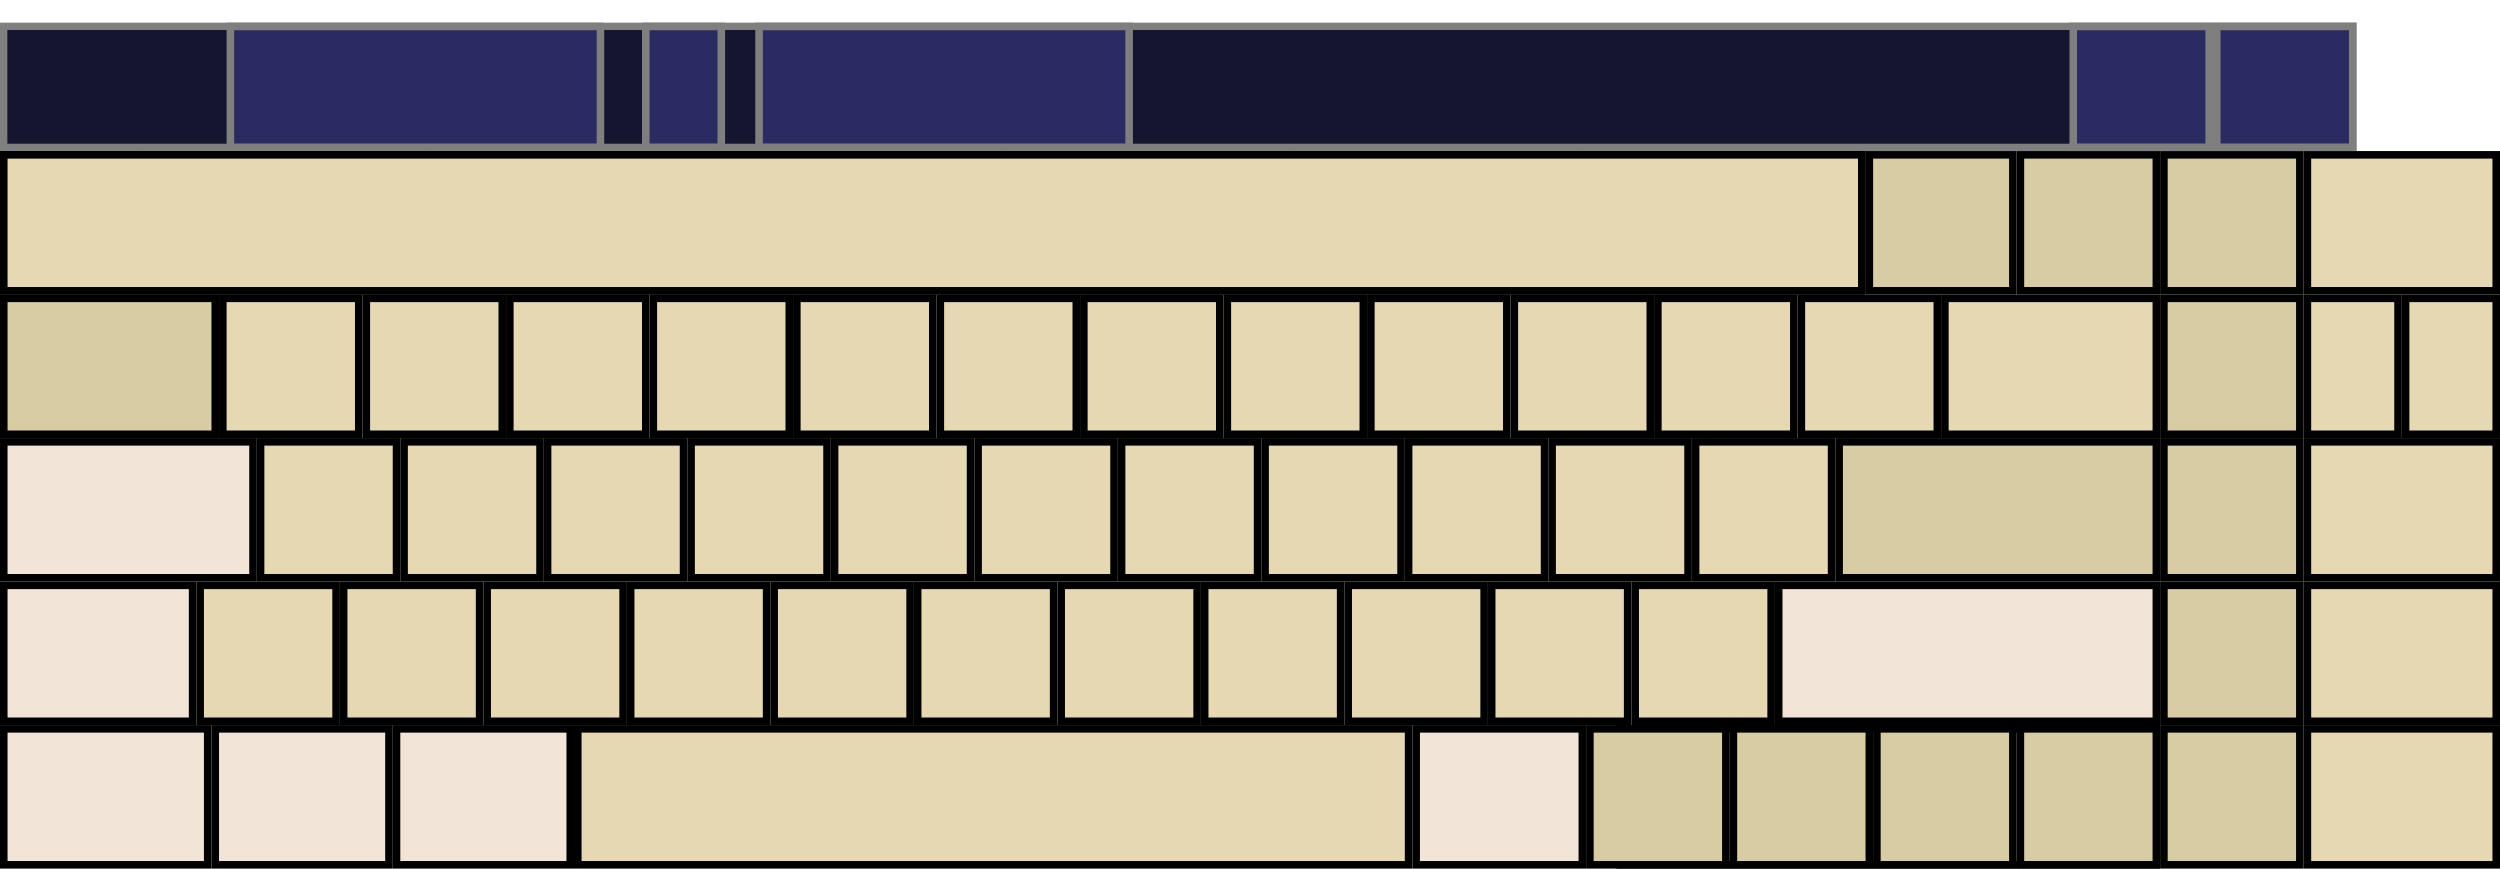
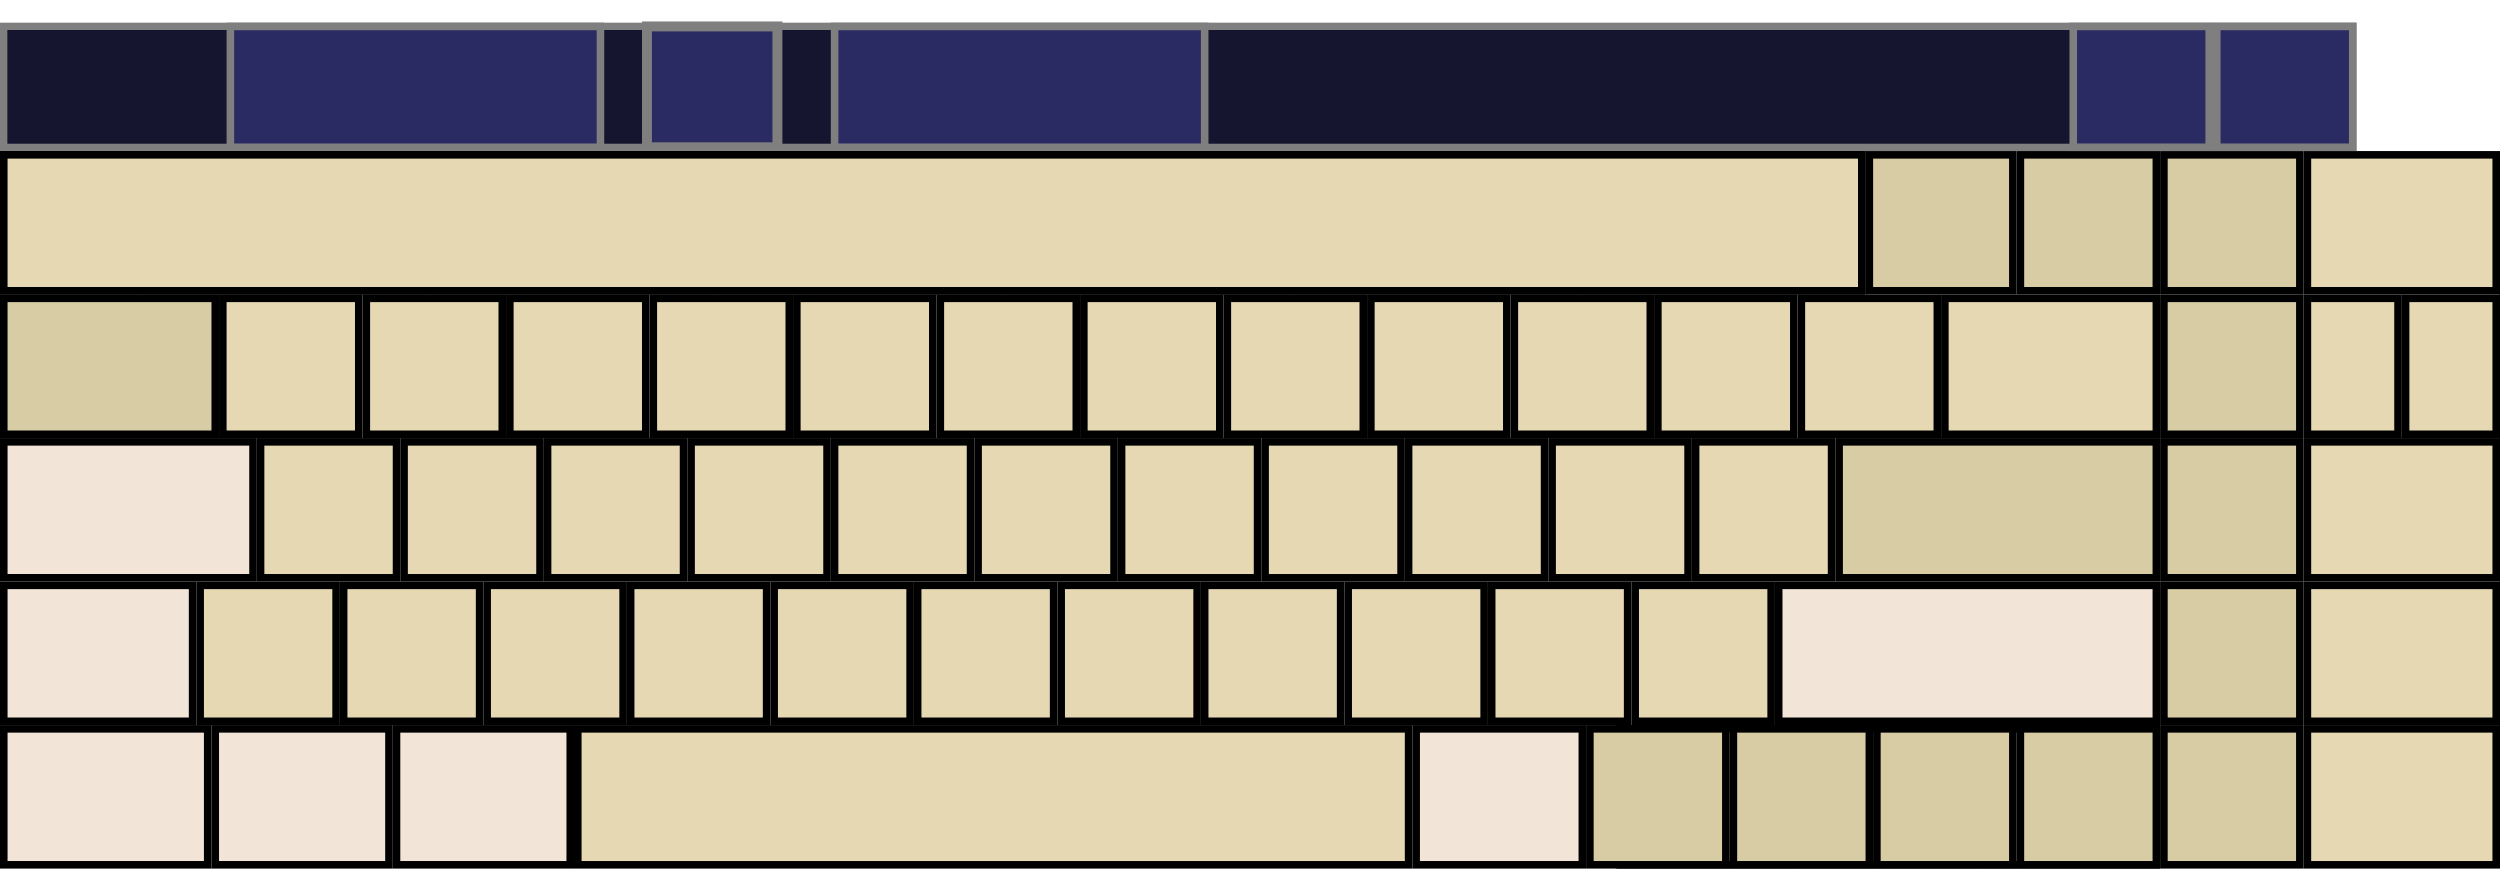
<svg xmlns="http://www.w3.org/2000/svg" id="svg2" height="115" width="331" version="1.0">
  <defs id="defs90" />
  <rect id="wordlist" height="16.028" width="311.028" y="3.486" x="0.486" style="fill:#151530;stroke:#7f7f7f;stroke-width:0.972;stroke-miterlimit:4;stroke-dasharray:none" />
-   <rect id="prediction" height="16" width="49" y="3.5" x="100.5" style="color:#000000;fill:#2b2b63;fill-opacity:1;fill-rule:nonzero;stroke:#7f7f7f;stroke-width:1;stroke-linecap:butt;stroke-linejoin:miter;stroke-miterlimit:4;stroke-opacity:1;stroke-dasharray:none;stroke-dashoffset:0;marker:none;visibility:visible;display:inline;overflow:visible;enable-background:accumulate" />
+   <rect id="prediction" height="16" width="49" y="3.5" x="110.5" style="color:#000000;fill:#2b2b63;fill-opacity:1;fill-rule:nonzero;stroke:#7f7f7f;stroke-width:1;stroke-linecap:butt;stroke-linejoin:miter;stroke-miterlimit:4;stroke-opacity:1;stroke-dasharray:none;stroke-dashoffset:0;marker:none;visibility:visible;display:inline;overflow:visible;enable-background:accumulate" />
  <rect id="correction" height="16" width="49" y="3.5" x="30.5" style="color:#000000;fill:#2b2b63;fill-opacity:1;fill-rule:nonzero;stroke:#7f7f7f;stroke-width:1;stroke-linecap:butt;stroke-linejoin:miter;stroke-miterlimit:4;stroke-opacity:1;stroke-dasharray:none;stroke-dashoffset:0;marker:none;visibility:visible;display:inline;overflow:visible;enable-background:accumulate" />
-   <rect id="expand-corrections" height="16" width="10" y="3.5" x="85.5" style="fill:#2b2b63;stroke:#7f7f7f;stroke-width:1;stroke-miterlimit:4;stroke-dasharray:none" />
+   <rect id="expand-corrections" height="16" width="17.273" y="3.5" x="85.657" style="fill:#2b2b63;stroke:#7f7f7f;stroke-width:1.314;stroke-miterlimit:4;stroke-dasharray:none" />
  <rect id="AB01" style="fill:#e5d8b2;stroke:#000000" height="18" width="18" y="77.5" x="45.5" />
  <rect id="AE02" style="fill:#e5d8b2;stroke:#000000" height="18" width="18" y="20.5" x="38.5" />
  <rect id="AE03" style="fill:#e5d8b2;stroke:#000000" height="18" width="18" y="20.5" x="57.5" />
  <rect id="AD09" style="fill:#e5d8b2;stroke:#000000" height="18" width="18" y="39.5" x="181.5" />
  <rect id="AE01" style="fill:#e5d8b2;stroke:#000000" height="18" width="18" y="20.5" x="19.5" />
  <rect id="AE06" style="fill:#e5d8b2;stroke:#000000" height="18" width="18" y="20.5" x="114.5" />
  <rect id="AE07" style="fill:#e5d8b2;stroke:#000000" height="18" width="18" y="20.5" x="133.5" />
  <rect id="AE04" style="fill:#e5d8b2;stroke:#000000" height="18" width="18" y="20.5" x="76.5" />
  <rect id="AE05" style="fill:#e5d8b2;stroke:#000000" height="18" width="18" y="20.5" x="95.5" />
  <rect id="AD03" style="fill:#e5d8b2;stroke:#000000" height="18" width="18" y="39.5" x="67.5" />
  <rect id="AD02" style="fill:#e5d8b2;stroke:#000000" height="18" width="18" y="39.5" x="48.5" />
  <rect id="AD01" style="fill:#e5d8b2;stroke:#000000" height="18" width="18" y="39.5" x="29.5" />
  <rect id="AE09" style="fill:#e5d8b2;stroke:#000000" height="18" width="18" y="20.5" x="171.5" />
  <rect id="AD07" style="fill:#e5d8b2;stroke:#000000" height="18" width="18" y="39.5" x="143.5" />
  <rect id="AD06" style="fill:#e5d8b2;stroke:#000000" height="18" width="18" y="39.5" x="124.5" />
  <rect id="AD05" style="fill:#e5d8b2;stroke:#000000" height="18" width="18" y="39.5" x="105.5" />
  <rect id="AD04" style="fill:#e5d8b2;stroke:#000000" height="18" width="18" y="39.5" x="86.5" />
  <rect id="AB10" style="fill:#e5d8b2;stroke:#000000" height="18" width="18" y="77.5" x="216.5" />
  <rect id="AC11" style="fill:#e5d8b2;stroke:#000000" height="18" width="18" y="58.5" x="224.5" />
  <rect id="AC10" style="fill:#e5d8b2;stroke:#000000" height="18" width="18" y="58.5" x="205.5" />
  <rect id="TLDE" style="fill:#e5d8b2;stroke:#000000" height="18" width="18" y="20.5" x="0.5" />
  <rect id="LSGT" style="fill:#e5d8b2;stroke:#000000" height="18" width="18" y="77.5" x="26.5" />
  <rect id="BKSL" style="fill:#e5d8b2;stroke:#000000" height="18" width="28" y="39.5" x="257.5" />
  <rect id="AD10" style="fill:#e5d8b2;stroke:#000000" height="18" width="18" y="39.5" x="200.5" />
  <rect id="AD11" style="fill:#e5d8b2;stroke:#000000" height="18" width="18" y="39.5" x="219.5" />
  <rect id="AD12" style="fill:#e5d8b2;stroke:#000000" height="18" width="18" y="39.5" x="238.5" />
  <rect id="AB08" style="fill:#e5d8b2;stroke:#000000" height="18" width="18" y="77.5" x="178.5" />
  <rect id="AE11" style="fill:#e5d8b2;stroke:#000000" height="18" width="18" y="20.5" x="209.5" />
  <rect id="AE10" style="fill:#e5d8b2;stroke:#000000" height="18" width="18" y="20.5" x="190.5" />
  <rect id="AE12" style="fill:#e5d8b2;stroke:#000000" height="18" width="18" y="20.5" x="228.5" />
  <rect id="AC04" style="fill:#e5d8b2;stroke:#000000" height="18" width="18" y="58.5" x="91.5" />
  <rect id="AC05" style="fill:#e5d8b2;stroke:#000000" height="18" width="18" y="58.5" x="110.5" />
  <rect id="AC06" style="fill:#e5d8b2;stroke:#000000" height="18" width="18" y="58.5" x="129.5" />
  <rect id="AC07" style="fill:#e5d8b2;stroke:#000000" height="18" width="18" y="58.5" x="148.5" />
  <rect id="AB09" style="fill:#e5d8b2;stroke:#000000" height="18" width="18" y="77.5" x="197.5" />
  <rect id="AC01" style="fill:#e5d8b2;stroke:#000000" height="18" width="18" y="58.5" x="34.5" />
  <rect id="AC02" style="fill:#e5d8b2;stroke:#000000" height="18" width="18" y="58.5" x="53.5" />
  <rect id="AC03" style="fill:#e5d8b2;stroke:#000000" height="18" width="18" y="58.5" x="72.5" />
  <rect id="AB05" style="fill:#e5d8b2;stroke:#000000" height="18" width="18" y="77.5" x="121.5" />
  <rect id="AB04" style="fill:#e5d8b2;stroke:#000000" height="18" width="18" y="77.5" x="102.5" />
  <rect id="AE08" style="fill:#e5d8b2;stroke:#000000" height="18" width="18" y="20.5" x="152.5" />
  <rect id="AB06" style="fill:#e5d8b2;stroke:#000000" height="18" width="18" y="77.5" x="140.5" />
  <rect id="AC08" style="fill:#e5d8b2;stroke:#000000" height="18" width="18" y="58.5" x="167.5" />
  <rect id="AC09" style="fill:#e5d8b2;stroke:#000000" height="18" width="18" y="58.5" x="186.5" />
  <rect id="AB03" style="fill:#e5d8b2;stroke:#000000" height="18" width="18" y="77.5" x="83.5" />
  <rect id="AB02" style="fill:#e5d8b2;stroke:#000000" height="18" width="18" y="77.5" x="64.5" />
  <rect id="AD08" style="fill:#e5d8b2;stroke:#000000" height="18" width="18" y="39.5" x="162.5" />
  <rect id="AB07" style="fill:#e5d8b2;stroke:#000000" height="18" width="18" y="77.5" x="159.5" />
  <rect id="RCTL" style="fill:#f2e5d8;stroke:#000000" height="18" width="23" y="96.5" x="262.5" />
  <rect id="LCTL" style="fill:#f2e5d8;stroke:#000000" height="18" width="27" y="96.5" x="0.5" />
  <rect id="LALT" style="fill:#f2e5d8;stroke:#000000" height="18" width="23" y="96.5" x="52.5" />
  <rect id="MENU" style="fill:#d8cca5;stroke:#000000" height="18" width="23" y="96.5" x="238.5" />
  <rect id="RWIN" style="fill:#d8cca5;stroke:#000000" height="18" width="23" y="96.5" x="214.5" />
  <rect id="LWIN" style="fill:#f2e5d8;stroke:#000000" height="18" width="23" y="96.5" x="28.5" />
  <rect id="BKSP" style="fill:#d8cca5;stroke:#000000" height="18" width="19" y="20.5" x="247.5" />
  <rect id="DELE" style="fill:#d8cca5;stroke:#000000" height="18" width="18" y="20.5" x="267.5" />
  <rect id="TAB" style="fill:#d8cca5;stroke:#000000" height="18" width="28" y="39.5" x="0.5" />
  <rect id="CAPS" style="fill:#f2e5d8;stroke:#000000" height="18" width="33" y="58.5" x="0.5" />
  <rect id="RTRN" style="fill:#d8cca5;stroke:#000000" height="18" width="42" y="58.5" x="243.5" />
  <rect id="LFSH" style="fill:#f2e5d8;stroke:#000000" height="18" width="25" y="77.5" x="0.5" />
  <rect id="RTSH" style="fill:#f2e5d8;stroke:#000000" height="18" width="50" y="77.5" x="235.5" />
  <rect id="SPCE" style="fill:#e5d8b2;stroke:#000000" height="18" width="110" y="96.5" x="76.5" />
  <rect id="RALT" style="fill:#f2e5d8;stroke:#000000" height="18" width="22" y="96.5" x="187.5" />
  <rect id="LEFT" style="fill:#d8cca5;stroke:#000000" height="18" width="18" y="96.5" x="210.5" />
  <rect id="RGHT" style="fill:#d8cca5;stroke:#000000" height="18" width="18" y="96.5" x="229.5" />
  <rect id="UP" style="fill:#d8cca5;stroke:#000000" height="18" width="18" y="96.5" x="248.5" />
  <rect id="DOWN" style="fill:#d8cca5;stroke:#000000" height="18" width="18" y="96.5" x="267.5" />
  <rect id="middleclick" style="fill:#d8cca5;stroke:#000000" height="18" width="18" y="20.5" x="286.5" />
  <rect id="secondaryclick" style="fill:#d8cca5;stroke:#000000" height="18" width="18" y="39.5" x="286.5" />
  <rect id="doubleclick" style="fill:#d8cca5;stroke:#000000" height="18" width="18" y="58.5" x="286.5" />
  <rect id="dragclick" style="fill:#d8cca5;stroke:#000000" height="18" width="18" y="77.5" x="286.5" />
  <rect id="hoverclick" style="fill:#d8cca5;stroke:#000000" height="18" width="18" y="96.5" x="286.5" />
  <rect id="hide" style="fill:#e5d8b2;stroke:#000000" height="18" width="25" y="20.5" x="305.5" />
  <rect id="showclick" style="fill:#e5d8b2;stroke:#000000" height="18" width="12" y="39.5" x="305.5" />
  <rect id="move" style="fill:#e5d8b2;stroke:#000000" height="18" width="12" y="39.5" x="318.5" />
  <rect id="layer0" style="fill:#e5d8b2;stroke:#000000" height="18" width="25" y="58.5" x="305.5" />
  <rect id="layer1" style="fill:#e5d8b2;stroke:#000000" height="18" width="25" y="77.5" x="305.5" />
  <rect id="layer2" style="fill:#e5d8b2;stroke:#000000" height="18" width="25" y="96.5" x="305.5" />
  <rect id="inputline" style="fill:#e5d8b2;stroke:#000000;stroke-width:1" height="18" width="246" y="20.5" x="0.5" />
  <rect x="331.5" y="20.5" width="22" height="18" style="fill:#e5d8b2;stroke:#000000;stroke-width:1" id="move.wordlist" />
  <rect id="showclick.wordlist" style="fill:#e5d8b2;stroke:#000000;stroke-width:1" height="18" width="22" y="39.5" x="331.5" />
  <rect x="331.5" y="58.5" width="22" height="18" style="fill:#e5d8b2;stroke:#000000;stroke-width:1" id="layer0.wordlist" />
  <rect x="331.5" y="77.5" width="22" height="18" style="fill:#e5d8b2;stroke:#000000;stroke-width:1" id="layer1.wordlist" />
  <rect x="331.5" y="96.5" width="22" height="18" style="fill:#e5d8b2;stroke:#000000;stroke-width:1" id="layer2.wordlist" />
  <rect style="fill:#2b2b63;stroke:#7f7f7f;stroke-width:1;stroke-miterlimit:4;stroke-dasharray:none" x="293.5" y="3.5" width="18" height="16" id="hide.wordlist" />
  <rect id="language.wordlist" height="16" width="18" y="3.5" x="274.5" style="fill:#2b2b63;stroke:#7f7f7f;stroke-width:1;stroke-miterlimit:4;stroke-dasharray:none" />
</svg>
